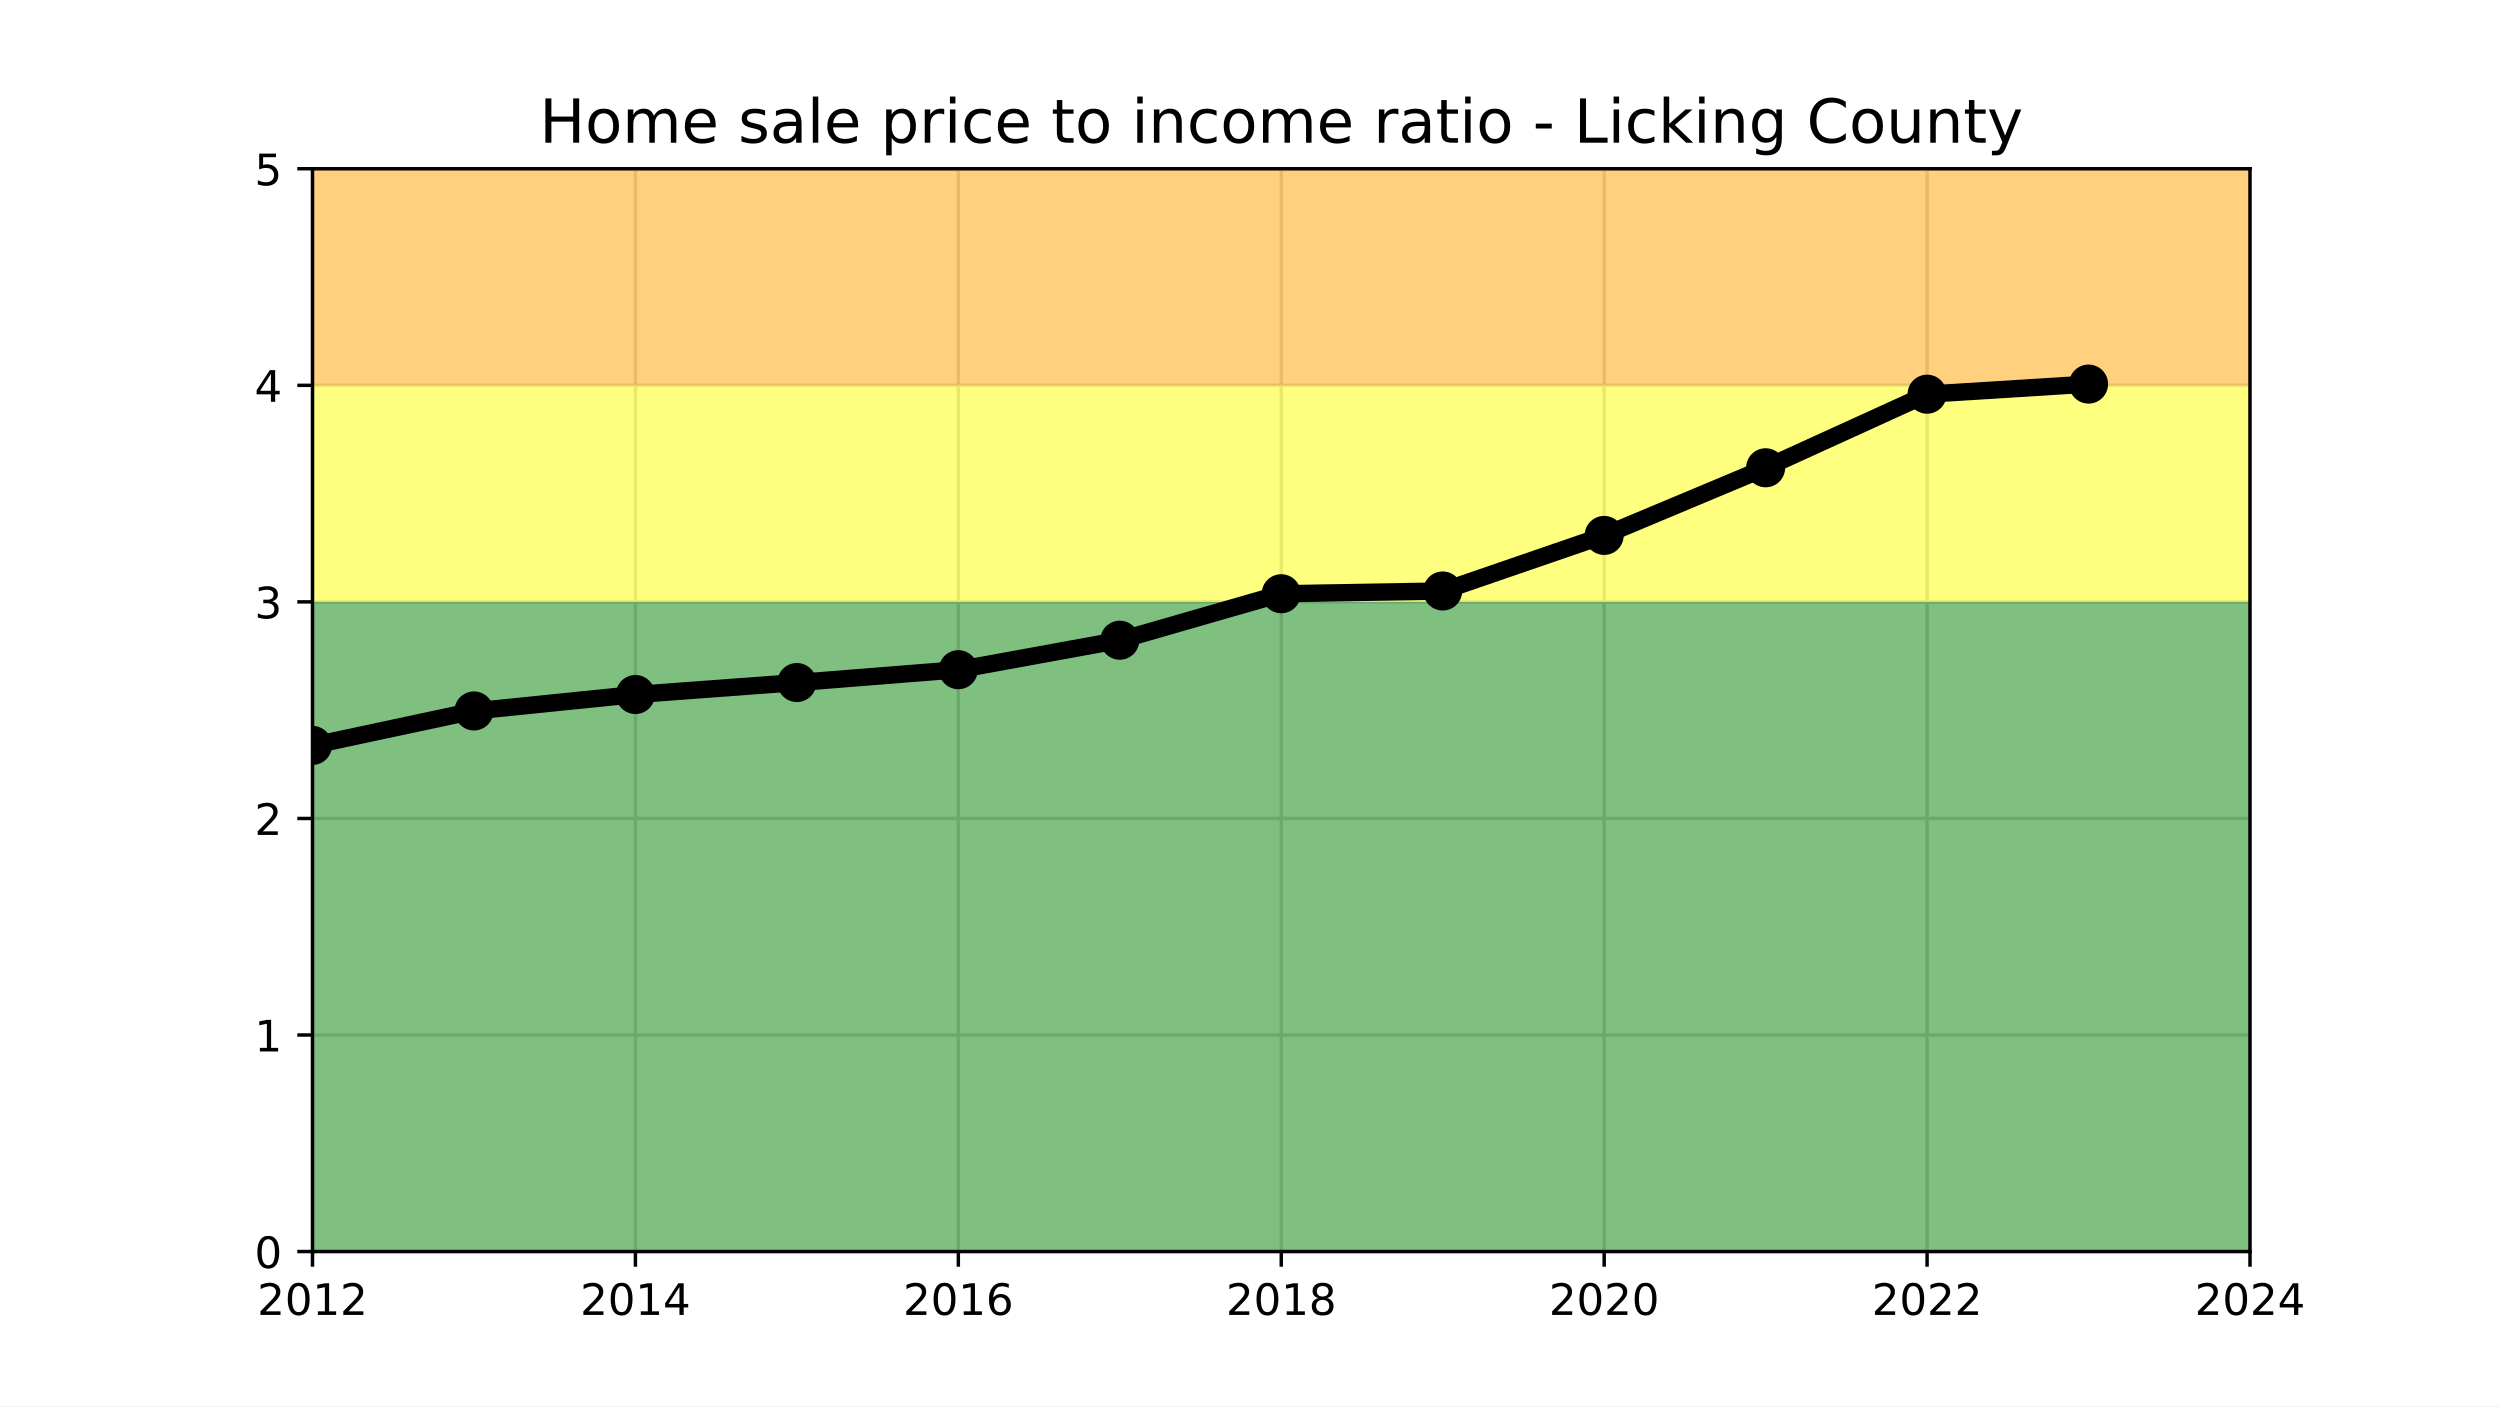
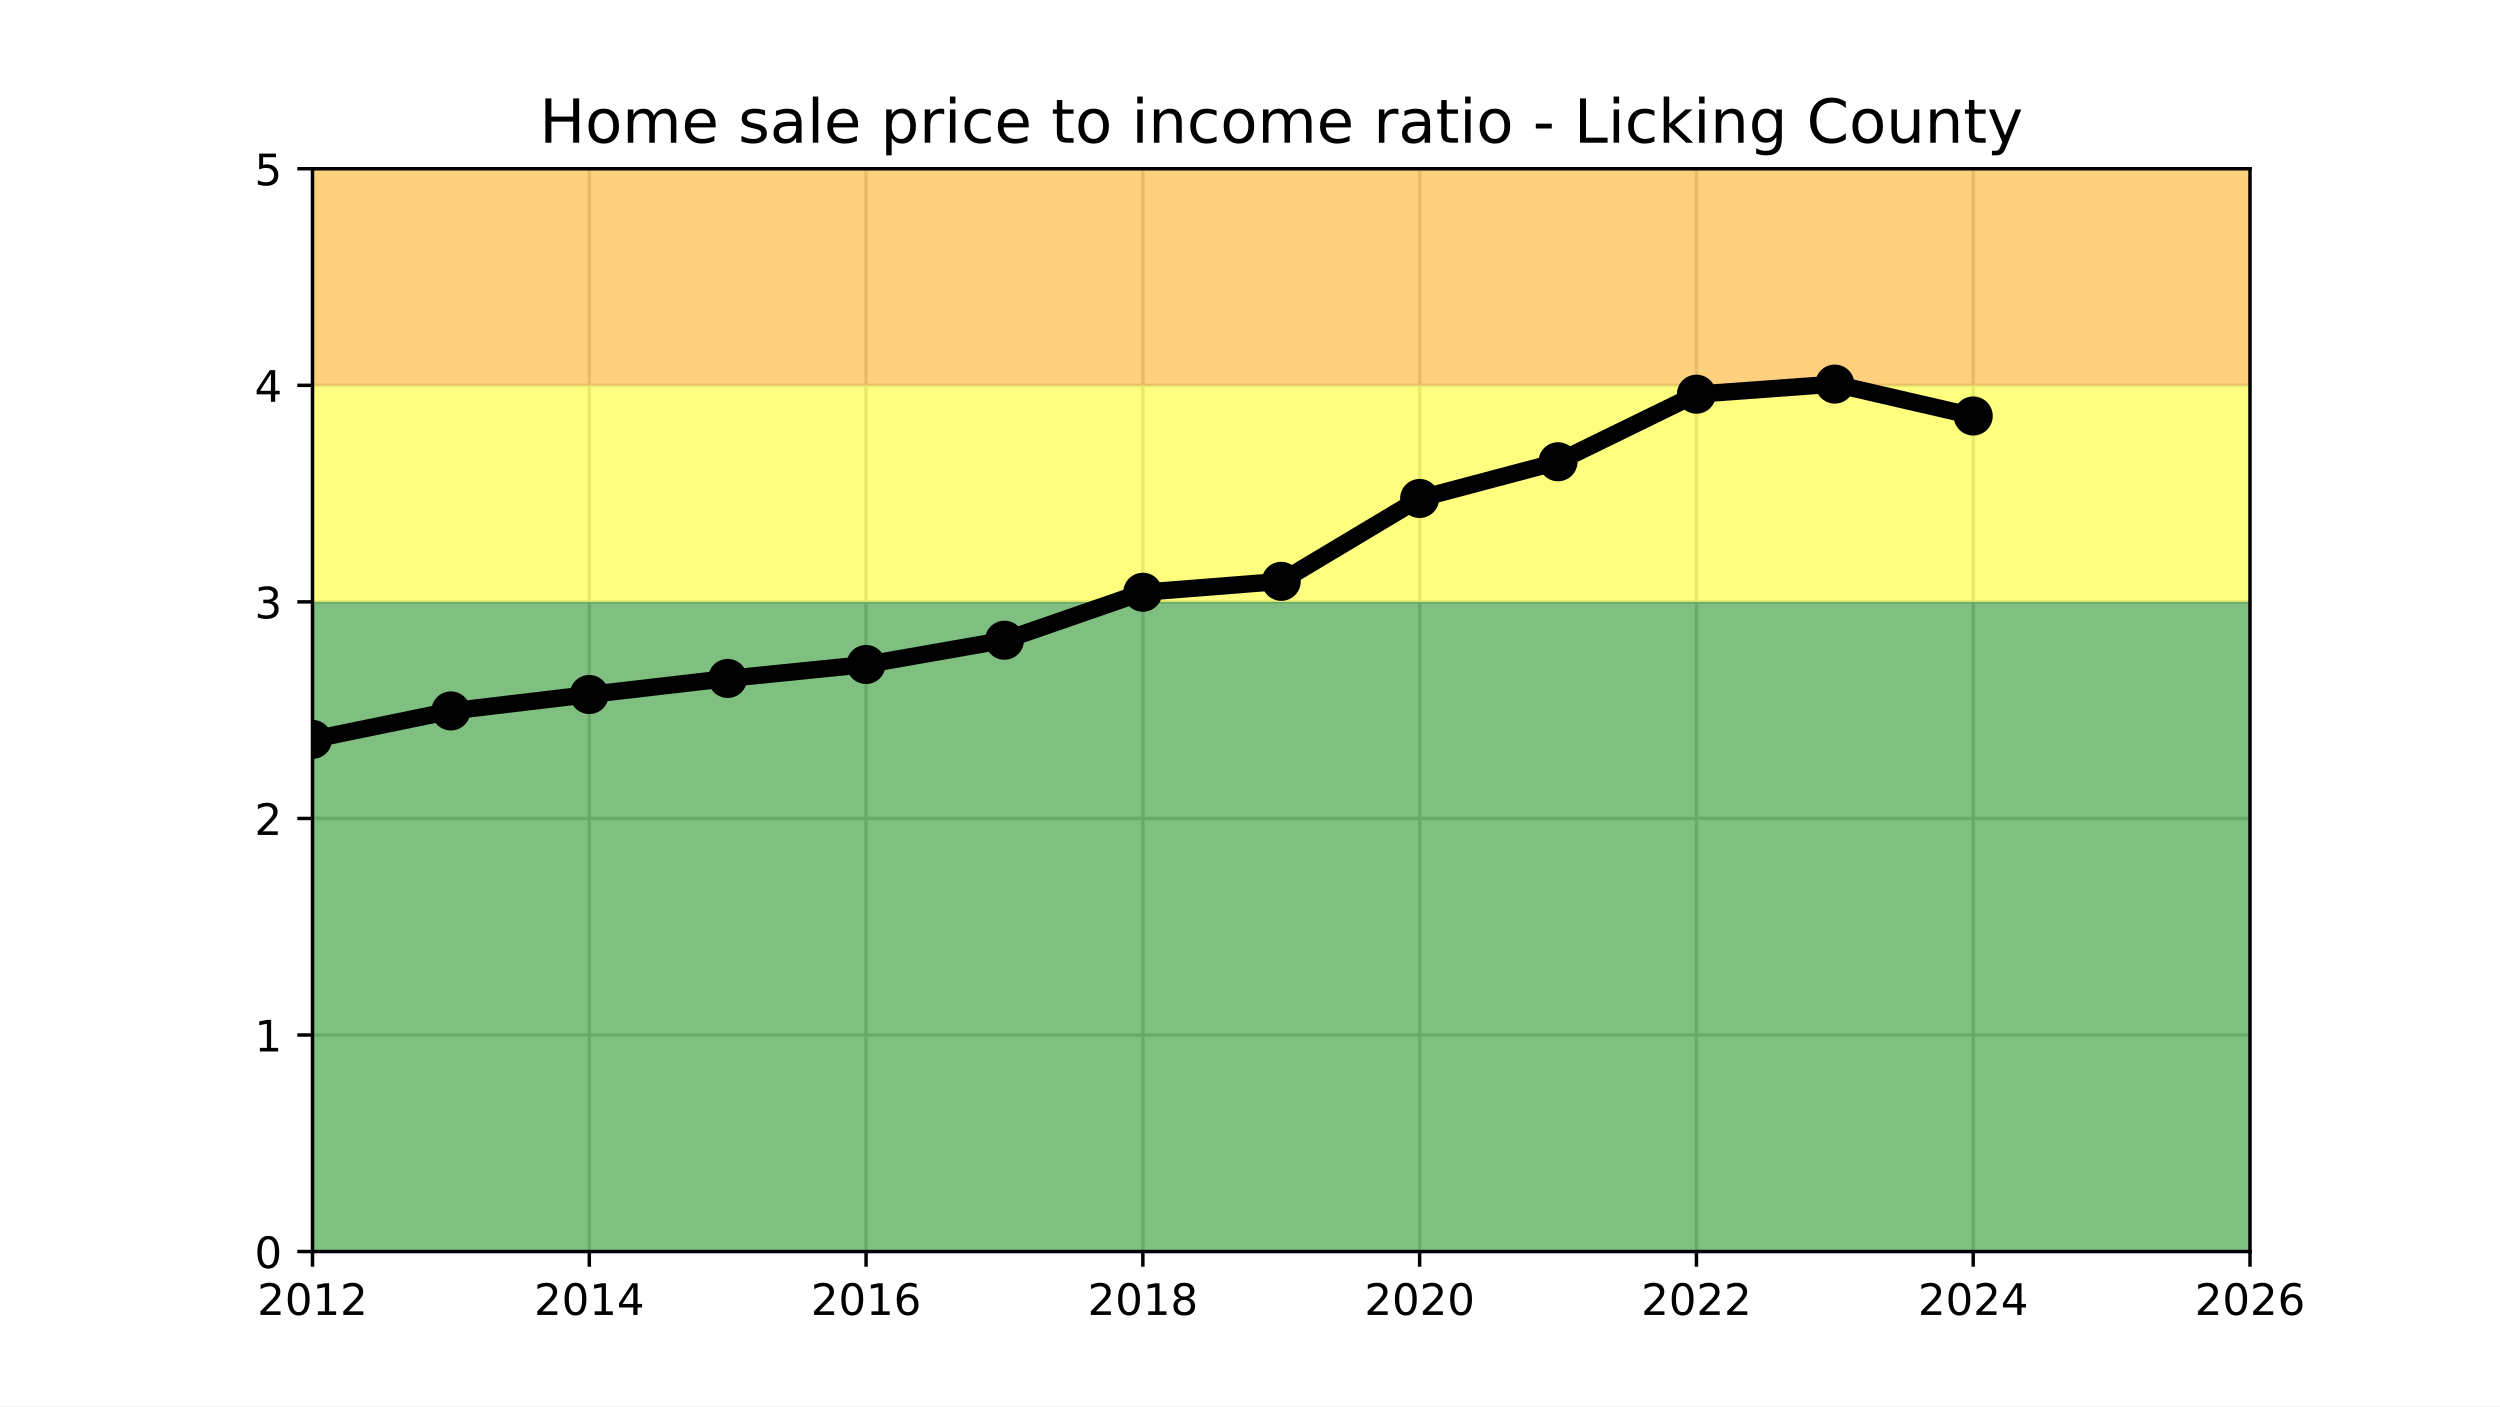
<svg xmlns="http://www.w3.org/2000/svg" xmlns:xlink="http://www.w3.org/1999/xlink" width="576pt" height="324pt" viewBox="0 0 576 324" version="1.1">
  <defs>
    <style type="text/css">*{stroke-linejoin: round; stroke-linecap: butt}</style>
  </defs>
  <g id="figure_1">
    <g id="patch_1">
      <path d="M 0 324  L 576 324  L 576 0  L 0 0  z " style="fill: #ffffff" />
    </g>
    <g id="axes_1">
      <g id="patch_2">
        <path d="M 72 288.36  L 518.4 288.36  L 518.4 38.88  L 72 38.88  z " style="fill: #ffffff" />
      </g>
      <g id="matplotlib.axis_1">
        <g id="xtick_1">
          <g id="line2d_1">
-             <path d="M 72 288.36  L 72 38.88  " clip-path="url(#p1975e994a2)" style="fill: none; stroke: #d3d3d3; stroke-width: 0.8; stroke-linecap: square" />
+             <path d="M 72 288.36  L 72 38.88  " clip-path="url(#pdd3228c8af)" style="fill: none; stroke: #d3d3d3; stroke-width: 0.8; stroke-linecap: square" />
          </g>
          <g id="line2d_2">
            <defs>
-               <path id="m5a067437fc" d="M 0 0  L 0 3.5  " style="stroke: #000000; stroke-width: 0.8" />
+               <path id="m2bc89b7cc3" d="M 0 0  L 0 3.5  " style="stroke: #000000; stroke-width: 0.8" />
            </defs>
            <g>
-               <use xlink:href="#m5a067437fc" x="72" y="288.36" style="stroke: #000000; stroke-width: 0.8" />
+               <use xlink:href="#m2bc89b7cc3" x="72" y="288.36" style="stroke: #000000; stroke-width: 0.8" />
            </g>
          </g>
          <g id="text_1">
            <g transform="translate(59.275 302.9584) scale(0.1 -0.1)">
              <defs>
                <path id="DejaVuSans-32" d="M 1228 531  L 3431 531  L 3431 0  L 469 0  L 469 531  Q 828 903 1448 1529  Q 2069 2156 2228 2338  Q 2531 2678 2651 2914  Q 2772 3150 2772 3378  Q 2772 3750 2511 3984  Q 2250 4219 1831 4219  Q 1534 4219 1204 4116  Q 875 4013 500 3803  L 500 4441  Q 881 4594 1212 4672  Q 1544 4750 1819 4750  Q 2544 4750 2975 4387  Q 3406 4025 3406 3419  Q 3406 3131 3298 2873  Q 3191 2616 2906 2266  Q 2828 2175 2409 1742  Q 1991 1309 1228 531  z " transform="scale(0.015625)" />
                <path id="DejaVuSans-30" d="M 2034 4250  Q 1547 4250 1301 3770  Q 1056 3291 1056 2328  Q 1056 1369 1301 889  Q 1547 409 2034 409  Q 2525 409 2770 889  Q 3016 1369 3016 2328  Q 3016 3291 2770 3770  Q 2525 4250 2034 4250  z M 2034 4750  Q 2819 4750 3233 4129  Q 3647 3509 3647 2328  Q 3647 1150 3233 529  Q 2819 -91 2034 -91  Q 1250 -91 836 529  Q 422 1150 422 2328  Q 422 3509 836 4129  Q 1250 4750 2034 4750  z " transform="scale(0.015625)" />
                <path id="DejaVuSans-31" d="M 794 531  L 1825 531  L 1825 4091  L 703 3866  L 703 4441  L 1819 4666  L 2450 4666  L 2450 531  L 3481 531  L 3481 0  L 794 0  L 794 531  z " transform="scale(0.015625)" />
              </defs>
              <use xlink:href="#DejaVuSans-32" />
-               <use xlink:href="#DejaVuSans-30" x="63.623" />
-               <use xlink:href="#DejaVuSans-31" x="127.246" />
-               <use xlink:href="#DejaVuSans-32" x="190.869" />
+               <use xlink:href="#DejaVuSans-30" transform="translate(63.62305 0)" />
+               <use xlink:href="#DejaVuSans-31" transform="translate(127.2461 0)" />
+               <use xlink:href="#DejaVuSans-32" transform="translate(190.8691 0)" />
            </g>
          </g>
        </g>
        <g id="xtick_2">
          <g id="line2d_3">
-             <path d="M 146.4 288.36  L 146.4 38.88  " clip-path="url(#p1975e994a2)" style="fill: none; stroke: #d3d3d3; stroke-width: 0.8; stroke-linecap: square" />
+             <path d="M 135.771 288.36  L 135.771 38.88  " clip-path="url(#pdd3228c8af)" style="fill: none; stroke: #d3d3d3; stroke-width: 0.8; stroke-linecap: square" />
          </g>
          <g id="line2d_4">
            <g>
-               <use xlink:href="#m5a067437fc" x="146.4" y="288.36" style="stroke: #000000; stroke-width: 0.8" />
+               <use xlink:href="#m2bc89b7cc3" x="135.771" y="288.36" style="stroke: #000000; stroke-width: 0.8" />
            </g>
          </g>
          <g id="text_2">
-             <g transform="translate(133.675 302.9584) scale(0.1 -0.1)">
+             <g transform="translate(123.0464 302.9584) scale(0.1 -0.1)">
              <defs>
                <path id="DejaVuSans-34" d="M 2419 4116  L 825 1625  L 2419 1625  L 2419 4116  z M 2253 4666  L 3047 4666  L 3047 1625  L 3713 1625  L 3713 1100  L 3047 1100  L 3047 0  L 2419 0  L 2419 1100  L 313 1100  L 313 1709  L 2253 4666  z " transform="scale(0.015625)" />
              </defs>
              <use xlink:href="#DejaVuSans-32" />
-               <use xlink:href="#DejaVuSans-30" x="63.623" />
-               <use xlink:href="#DejaVuSans-31" x="127.246" />
-               <use xlink:href="#DejaVuSans-34" x="190.869" />
+               <use xlink:href="#DejaVuSans-30" transform="translate(63.62305 0)" />
+               <use xlink:href="#DejaVuSans-31" transform="translate(127.2461 0)" />
+               <use xlink:href="#DejaVuSans-34" transform="translate(190.8691 0)" />
            </g>
          </g>
        </g>
        <g id="xtick_3">
          <g id="line2d_5">
-             <path d="M 220.8 288.36  L 220.8 38.88  " clip-path="url(#p1975e994a2)" style="fill: none; stroke: #d3d3d3; stroke-width: 0.8; stroke-linecap: square" />
+             <path d="M 199.543 288.36  L 199.543 38.88  " clip-path="url(#pdd3228c8af)" style="fill: none; stroke: #d3d3d3; stroke-width: 0.8; stroke-linecap: square" />
          </g>
          <g id="line2d_6">
            <g>
-               <use xlink:href="#m5a067437fc" x="220.8" y="288.36" style="stroke: #000000; stroke-width: 0.8" />
+               <use xlink:href="#m2bc89b7cc3" x="199.543" y="288.36" style="stroke: #000000; stroke-width: 0.8" />
            </g>
          </g>
          <g id="text_3">
-             <g transform="translate(208.075 302.9584) scale(0.1 -0.1)">
+             <g transform="translate(186.8179 302.9584) scale(0.1 -0.1)">
              <defs>
                <path id="DejaVuSans-36" d="M 2113 2584  Q 1688 2584 1439 2293  Q 1191 2003 1191 1497  Q 1191 994 1439 701  Q 1688 409 2113 409  Q 2538 409 2786 701  Q 3034 994 3034 1497  Q 3034 2003 2786 2293  Q 2538 2584 2113 2584  z M 3366 4563  L 3366 3988  Q 3128 4100 2886 4159  Q 2644 4219 2406 4219  Q 1781 4219 1451 3797  Q 1122 3375 1075 2522  Q 1259 2794 1537 2939  Q 1816 3084 2150 3084  Q 2853 3084 3261 2657  Q 3669 2231 3669 1497  Q 3669 778 3244 343  Q 2819 -91 2113 -91  Q 1303 -91 875 529  Q 447 1150 447 2328  Q 447 3434 972 4092  Q 1497 4750 2381 4750  Q 2619 4750 2861 4703  Q 3103 4656 3366 4563  z " transform="scale(0.015625)" />
              </defs>
              <use xlink:href="#DejaVuSans-32" />
-               <use xlink:href="#DejaVuSans-30" x="63.623" />
-               <use xlink:href="#DejaVuSans-31" x="127.246" />
-               <use xlink:href="#DejaVuSans-36" x="190.869" />
+               <use xlink:href="#DejaVuSans-30" transform="translate(63.62305 0)" />
+               <use xlink:href="#DejaVuSans-31" transform="translate(127.2461 0)" />
+               <use xlink:href="#DejaVuSans-36" transform="translate(190.8691 0)" />
            </g>
          </g>
        </g>
        <g id="xtick_4">
          <g id="line2d_7">
-             <path d="M 295.2 288.36  L 295.2 38.88  " clip-path="url(#p1975e994a2)" style="fill: none; stroke: #d3d3d3; stroke-width: 0.8; stroke-linecap: square" />
+             <path d="M 263.314 288.36  L 263.314 38.88  " clip-path="url(#pdd3228c8af)" style="fill: none; stroke: #d3d3d3; stroke-width: 0.8; stroke-linecap: square" />
          </g>
          <g id="line2d_8">
            <g>
-               <use xlink:href="#m5a067437fc" x="295.2" y="288.36" style="stroke: #000000; stroke-width: 0.8" />
+               <use xlink:href="#m2bc89b7cc3" x="263.314" y="288.36" style="stroke: #000000; stroke-width: 0.8" />
            </g>
          </g>
          <g id="text_4">
-             <g transform="translate(282.475 302.9584) scale(0.1 -0.1)">
+             <g transform="translate(250.5893 302.9584) scale(0.1 -0.1)">
              <defs>
                <path id="DejaVuSans-38" d="M 2034 2216  Q 1584 2216 1326 1975  Q 1069 1734 1069 1313  Q 1069 891 1326 650  Q 1584 409 2034 409  Q 2484 409 2743 651  Q 3003 894 3003 1313  Q 3003 1734 2745 1975  Q 2488 2216 2034 2216  z M 1403 2484  Q 997 2584 770 2862  Q 544 3141 544 3541  Q 544 4100 942 4425  Q 1341 4750 2034 4750  Q 2731 4750 3128 4425  Q 3525 4100 3525 3541  Q 3525 3141 3298 2862  Q 3072 2584 2669 2484  Q 3125 2378 3379 2068  Q 3634 1759 3634 1313  Q 3634 634 3220 271  Q 2806 -91 2034 -91  Q 1263 -91 848 271  Q 434 634 434 1313  Q 434 1759 690 2068  Q 947 2378 1403 2484  z M 1172 3481  Q 1172 3119 1398 2916  Q 1625 2713 2034 2713  Q 2441 2713 2670 2916  Q 2900 3119 2900 3481  Q 2900 3844 2670 4047  Q 2441 4250 2034 4250  Q 1625 4250 1398 4047  Q 1172 3844 1172 3481  z " transform="scale(0.015625)" />
              </defs>
              <use xlink:href="#DejaVuSans-32" />
-               <use xlink:href="#DejaVuSans-30" x="63.623" />
-               <use xlink:href="#DejaVuSans-31" x="127.246" />
-               <use xlink:href="#DejaVuSans-38" x="190.869" />
+               <use xlink:href="#DejaVuSans-30" transform="translate(63.62305 0)" />
+               <use xlink:href="#DejaVuSans-31" transform="translate(127.2461 0)" />
+               <use xlink:href="#DejaVuSans-38" transform="translate(190.8691 0)" />
            </g>
          </g>
        </g>
        <g id="xtick_5">
          <g id="line2d_9">
-             <path d="M 369.6 288.36  L 369.6 38.88  " clip-path="url(#p1975e994a2)" style="fill: none; stroke: #d3d3d3; stroke-width: 0.8; stroke-linecap: square" />
+             <path d="M 327.086 288.36  L 327.086 38.88  " clip-path="url(#pdd3228c8af)" style="fill: none; stroke: #d3d3d3; stroke-width: 0.8; stroke-linecap: square" />
          </g>
          <g id="line2d_10">
            <g>
-               <use xlink:href="#m5a067437fc" x="369.6" y="288.36" style="stroke: #000000; stroke-width: 0.8" />
+               <use xlink:href="#m2bc89b7cc3" x="327.086" y="288.36" style="stroke: #000000; stroke-width: 0.8" />
            </g>
          </g>
          <g id="text_5">
-             <g transform="translate(356.875 302.9584) scale(0.1 -0.1)">
-               <use xlink:href="#DejaVuSans-32" />
-               <use xlink:href="#DejaVuSans-30" x="63.623" />
-               <use xlink:href="#DejaVuSans-32" x="127.246" />
-               <use xlink:href="#DejaVuSans-30" x="190.869" />
+             <g transform="translate(314.3607 302.9584) scale(0.1 -0.1)">
+               <use xlink:href="#DejaVuSans-32" />
+               <use xlink:href="#DejaVuSans-30" transform="translate(63.62305 0)" />
+               <use xlink:href="#DejaVuSans-32" transform="translate(127.2461 0)" />
+               <use xlink:href="#DejaVuSans-30" transform="translate(190.8691 0)" />
            </g>
          </g>
        </g>
        <g id="xtick_6">
          <g id="line2d_11">
-             <path d="M 444 288.36  L 444 38.88  " clip-path="url(#p1975e994a2)" style="fill: none; stroke: #d3d3d3; stroke-width: 0.8; stroke-linecap: square" />
+             <path d="M 390.857 288.36  L 390.857 38.88  " clip-path="url(#pdd3228c8af)" style="fill: none; stroke: #d3d3d3; stroke-width: 0.8; stroke-linecap: square" />
          </g>
          <g id="line2d_12">
            <g>
-               <use xlink:href="#m5a067437fc" x="444" y="288.36" style="stroke: #000000; stroke-width: 0.8" />
+               <use xlink:href="#m2bc89b7cc3" x="390.857" y="288.36" style="stroke: #000000; stroke-width: 0.8" />
            </g>
          </g>
          <g id="text_6">
-             <g transform="translate(431.275 302.9584) scale(0.1 -0.1)">
-               <use xlink:href="#DejaVuSans-32" />
-               <use xlink:href="#DejaVuSans-30" x="63.623" />
-               <use xlink:href="#DejaVuSans-32" x="127.246" />
-               <use xlink:href="#DejaVuSans-32" x="190.869" />
+             <g transform="translate(378.1321 302.9584) scale(0.1 -0.1)">
+               <use xlink:href="#DejaVuSans-32" />
+               <use xlink:href="#DejaVuSans-30" transform="translate(63.62305 0)" />
+               <use xlink:href="#DejaVuSans-32" transform="translate(127.2461 0)" />
+               <use xlink:href="#DejaVuSans-32" transform="translate(190.8691 0)" />
            </g>
          </g>
        </g>
        <g id="xtick_7">
          <g id="line2d_13">
-             <path d="M 518.4 288.36  L 518.4 38.88  " clip-path="url(#p1975e994a2)" style="fill: none; stroke: #d3d3d3; stroke-width: 0.8; stroke-linecap: square" />
+             <path d="M 454.629 288.36  L 454.629 38.88  " clip-path="url(#pdd3228c8af)" style="fill: none; stroke: #d3d3d3; stroke-width: 0.8; stroke-linecap: square" />
          </g>
          <g id="line2d_14">
            <g>
-               <use xlink:href="#m5a067437fc" x="518.4" y="288.36" style="stroke: #000000; stroke-width: 0.8" />
+               <use xlink:href="#m2bc89b7cc3" x="454.629" y="288.36" style="stroke: #000000; stroke-width: 0.8" />
            </g>
          </g>
          <g id="text_7">
+             <g transform="translate(441.9036 302.9584) scale(0.1 -0.1)">
+               <use xlink:href="#DejaVuSans-32" />
+               <use xlink:href="#DejaVuSans-30" transform="translate(63.62305 0)" />
+               <use xlink:href="#DejaVuSans-32" transform="translate(127.2461 0)" />
+               <use xlink:href="#DejaVuSans-34" transform="translate(190.8691 0)" />
+             </g>
+           </g>
+         </g>
+         <g id="xtick_8">
+           <g id="line2d_15">
+             <path d="M 518.4 288.36  L 518.4 38.88  " clip-path="url(#pdd3228c8af)" style="fill: none; stroke: #d3d3d3; stroke-width: 0.8; stroke-linecap: square" />
+           </g>
+           <g id="line2d_16">
+             <g>
+               <use xlink:href="#m2bc89b7cc3" x="518.4" y="288.36" style="stroke: #000000; stroke-width: 0.8" />
+             </g>
+           </g>
+           <g id="text_8">
            <g transform="translate(505.675 302.9584) scale(0.1 -0.1)">
              <use xlink:href="#DejaVuSans-32" />
-               <use xlink:href="#DejaVuSans-30" x="63.623" />
-               <use xlink:href="#DejaVuSans-32" x="127.246" />
-               <use xlink:href="#DejaVuSans-34" x="190.869" />
+               <use xlink:href="#DejaVuSans-30" transform="translate(63.62305 0)" />
+               <use xlink:href="#DejaVuSans-32" transform="translate(127.2461 0)" />
+               <use xlink:href="#DejaVuSans-36" transform="translate(190.8691 0)" />
            </g>
          </g>
        </g>
      </g>
      <g id="matplotlib.axis_2">
        <g id="ytick_1">
-           <g id="line2d_15">
-             <path d="M 72 288.36  L 518.4 288.36  " clip-path="url(#p1975e994a2)" style="fill: none; stroke: #d3d3d3; stroke-width: 0.8; stroke-linecap: square" />
-           </g>
-           <g id="line2d_16">
+           <g id="line2d_17">
+             <path d="M 72 288.36  L 518.4 288.36  " clip-path="url(#pdd3228c8af)" style="fill: none; stroke: #d3d3d3; stroke-width: 0.8; stroke-linecap: square" />
+           </g>
+           <g id="line2d_18">
            <defs>
-               <path id="m9f5b17670c" d="M 0 0  L -3.5 0  " style="stroke: #000000; stroke-width: 0.8" />
+               <path id="m29bd8ab2b7" d="M 0 0  L -3.5 0  " style="stroke: #000000; stroke-width: 0.8" />
            </defs>
            <g>
-               <use xlink:href="#m9f5b17670c" x="72" y="288.36" style="stroke: #000000; stroke-width: 0.8" />
-             </g>
-           </g>
-           <g id="text_8">
+               <use xlink:href="#m29bd8ab2b7" x="72" y="288.36" style="stroke: #000000; stroke-width: 0.8" />
+             </g>
+           </g>
+           <g id="text_9">
            <g transform="translate(58.6375 292.1592) scale(0.1 -0.1)">
              <use xlink:href="#DejaVuSans-30" />
            </g>
          </g>
        </g>
        <g id="ytick_2">
-           <g id="line2d_17">
-             <path d="M 72 238.464  L 518.4 238.464  " clip-path="url(#p1975e994a2)" style="fill: none; stroke: #d3d3d3; stroke-width: 0.8; stroke-linecap: square" />
-           </g>
-           <g id="line2d_18">
-             <g>
-               <use xlink:href="#m9f5b17670c" x="72" y="238.464" style="stroke: #000000; stroke-width: 0.8" />
-             </g>
-           </g>
-           <g id="text_9">
+           <g id="line2d_19">
+             <path d="M 72 238.464  L 518.4 238.464  " clip-path="url(#pdd3228c8af)" style="fill: none; stroke: #d3d3d3; stroke-width: 0.8; stroke-linecap: square" />
+           </g>
+           <g id="line2d_20">
+             <g>
+               <use xlink:href="#m29bd8ab2b7" x="72" y="238.464" style="stroke: #000000; stroke-width: 0.8" />
+             </g>
+           </g>
+           <g id="text_10">
            <g transform="translate(58.6375 242.2632) scale(0.1 -0.1)">
              <use xlink:href="#DejaVuSans-31" />
            </g>
          </g>
        </g>
        <g id="ytick_3">
-           <g id="line2d_19">
-             <path d="M 72 188.568  L 518.4 188.568  " clip-path="url(#p1975e994a2)" style="fill: none; stroke: #d3d3d3; stroke-width: 0.8; stroke-linecap: square" />
-           </g>
-           <g id="line2d_20">
-             <g>
-               <use xlink:href="#m9f5b17670c" x="72" y="188.568" style="stroke: #000000; stroke-width: 0.8" />
-             </g>
-           </g>
-           <g id="text_10">
+           <g id="line2d_21">
+             <path d="M 72 188.568  L 518.4 188.568  " clip-path="url(#pdd3228c8af)" style="fill: none; stroke: #d3d3d3; stroke-width: 0.8; stroke-linecap: square" />
+           </g>
+           <g id="line2d_22">
+             <g>
+               <use xlink:href="#m29bd8ab2b7" x="72" y="188.568" style="stroke: #000000; stroke-width: 0.8" />
+             </g>
+           </g>
+           <g id="text_11">
            <g transform="translate(58.6375 192.3672) scale(0.1 -0.1)">
              <use xlink:href="#DejaVuSans-32" />
            </g>
          </g>
        </g>
        <g id="ytick_4">
-           <g id="line2d_21">
-             <path d="M 72 138.672  L 518.4 138.672  " clip-path="url(#p1975e994a2)" style="fill: none; stroke: #d3d3d3; stroke-width: 0.8; stroke-linecap: square" />
-           </g>
-           <g id="line2d_22">
-             <g>
-               <use xlink:href="#m9f5b17670c" x="72" y="138.672" style="stroke: #000000; stroke-width: 0.8" />
-             </g>
-           </g>
-           <g id="text_11">
+           <g id="line2d_23">
+             <path d="M 72 138.672  L 518.4 138.672  " clip-path="url(#pdd3228c8af)" style="fill: none; stroke: #d3d3d3; stroke-width: 0.8; stroke-linecap: square" />
+           </g>
+           <g id="line2d_24">
+             <g>
+               <use xlink:href="#m29bd8ab2b7" x="72" y="138.672" style="stroke: #000000; stroke-width: 0.8" />
+             </g>
+           </g>
+           <g id="text_12">
            <g transform="translate(58.6375 142.4712) scale(0.1 -0.1)">
              <defs>
                <path id="DejaVuSans-33" d="M 2597 2516  Q 3050 2419 3304 2112  Q 3559 1806 3559 1356  Q 3559 666 3084 287  Q 2609 -91 1734 -91  Q 1441 -91 1130 -33  Q 819 25 488 141  L 488 750  Q 750 597 1062 519  Q 1375 441 1716 441  Q 2309 441 2620 675  Q 2931 909 2931 1356  Q 2931 1769 2642 2001  Q 2353 2234 1838 2234  L 1294 2234  L 1294 2753  L 1863 2753  Q 2328 2753 2575 2939  Q 2822 3125 2822 3475  Q 2822 3834 2567 4026  Q 2313 4219 1838 4219  Q 1578 4219 1281 4162  Q 984 4106 628 3988  L 628 4550  Q 988 4650 1302 4700  Q 1616 4750 1894 4750  Q 2613 4750 3031 4423  Q 3450 4097 3450 3541  Q 3450 3153 3228 2886  Q 3006 2619 2597 2516  z " transform="scale(0.015625)" />
              </defs>
              <use xlink:href="#DejaVuSans-33" />
            </g>
          </g>
        </g>
        <g id="ytick_5">
-           <g id="line2d_23">
-             <path d="M 72 88.776  L 518.4 88.776  " clip-path="url(#p1975e994a2)" style="fill: none; stroke: #d3d3d3; stroke-width: 0.8; stroke-linecap: square" />
-           </g>
-           <g id="line2d_24">
-             <g>
-               <use xlink:href="#m9f5b17670c" x="72" y="88.776" style="stroke: #000000; stroke-width: 0.8" />
-             </g>
-           </g>
-           <g id="text_12">
+           <g id="line2d_25">
+             <path d="M 72 88.776  L 518.4 88.776  " clip-path="url(#pdd3228c8af)" style="fill: none; stroke: #d3d3d3; stroke-width: 0.8; stroke-linecap: square" />
+           </g>
+           <g id="line2d_26">
+             <g>
+               <use xlink:href="#m29bd8ab2b7" x="72" y="88.776" style="stroke: #000000; stroke-width: 0.8" />
+             </g>
+           </g>
+           <g id="text_13">
            <g transform="translate(58.6375 92.57522) scale(0.1 -0.1)">
              <use xlink:href="#DejaVuSans-34" />
            </g>
          </g>
        </g>
        <g id="ytick_6">
-           <g id="line2d_25">
-             <path d="M 72 38.88  L 518.4 38.88  " clip-path="url(#p1975e994a2)" style="fill: none; stroke: #d3d3d3; stroke-width: 0.8; stroke-linecap: square" />
-           </g>
-           <g id="line2d_26">
-             <g>
-               <use xlink:href="#m9f5b17670c" x="72" y="38.88" style="stroke: #000000; stroke-width: 0.8" />
-             </g>
-           </g>
-           <g id="text_13">
+           <g id="line2d_27">
+             <path d="M 72 38.88  L 518.4 38.88  " clip-path="url(#pdd3228c8af)" style="fill: none; stroke: #d3d3d3; stroke-width: 0.8; stroke-linecap: square" />
+           </g>
+           <g id="line2d_28">
+             <g>
+               <use xlink:href="#m29bd8ab2b7" x="72" y="38.88" style="stroke: #000000; stroke-width: 0.8" />
+             </g>
+           </g>
+           <g id="text_14">
            <g transform="translate(58.6375 42.67922) scale(0.1 -0.1)">
              <defs>
                <path id="DejaVuSans-35" d="M 691 4666  L 3169 4666  L 3169 4134  L 1269 4134  L 1269 2991  Q 1406 3038 1543 3061  Q 1681 3084 1819 3084  Q 2600 3084 3056 2656  Q 3513 2228 3513 1497  Q 3513 744 3044 326  Q 2575 -91 1722 -91  Q 1428 -91 1123 -41  Q 819 9 494 109  L 494 744  Q 775 591 1075 516  Q 1375 441 1709 441  Q 2250 441 2565 725  Q 2881 1009 2881 1497  Q 2881 1984 2565 2268  Q 2250 2553 1709 2553  Q 1456 2553 1204 2497  Q 953 2441 691 2322  L 691 4666  z " transform="scale(0.015625)" />
              </defs>
              <use xlink:href="#DejaVuSans-35" />
            </g>
          </g>
        </g>
      </g>
-       <g id="PolyCollection_1">
-         <path d="M 72 138.672  L 72 288.36  L 109.2 288.36  L 146.4 288.36  L 183.6 288.36  L 220.8 288.36  L 258 288.36  L 295.2 288.36  L 332.4 288.36  L 369.6 288.36  L 406.8 288.36  L 444 288.36  L 481.2 288.36  L 518.4 288.36  L 518.4 138.672  L 518.4 138.672  L 481.2 138.672  L 444 138.672  L 406.8 138.672  L 369.6 138.672  L 332.4 138.672  L 295.2 138.672  L 258 138.672  L 220.8 138.672  L 183.6 138.672  L 146.4 138.672  L 109.2 138.672  L 72 138.672  z " clip-path="url(#p1975e994a2)" style="fill: #008000; fill-opacity: 0.5" />
-       </g>
-       <g id="PolyCollection_2">
-         <path d="M 72 88.776  L 72 138.672  L 109.2 138.672  L 146.4 138.672  L 183.6 138.672  L 220.8 138.672  L 258 138.672  L 295.2 138.672  L 332.4 138.672  L 369.6 138.672  L 406.8 138.672  L 444 138.672  L 481.2 138.672  L 518.4 138.672  L 518.4 88.776  L 518.4 88.776  L 481.2 88.776  L 444 88.776  L 406.8 88.776  L 369.6 88.776  L 332.4 88.776  L 295.2 88.776  L 258 88.776  L 220.8 88.776  L 183.6 88.776  L 146.4 88.776  L 109.2 88.776  L 72 88.776  z " clip-path="url(#p1975e994a2)" style="fill: #ffff00; fill-opacity: 0.5" />
-       </g>
-       <g id="PolyCollection_3">
-         <path d="M 72 38.88  L 72 88.776  L 109.2 88.776  L 146.4 88.776  L 183.6 88.776  L 220.8 88.776  L 258 88.776  L 295.2 88.776  L 332.4 88.776  L 369.6 88.776  L 406.8 88.776  L 444 88.776  L 481.2 88.776  L 518.4 88.776  L 518.4 38.88  L 518.4 38.88  L 481.2 38.88  L 444 38.88  L 406.8 38.88  L 369.6 38.88  L 332.4 38.88  L 295.2 38.88  L 258 38.88  L 220.8 38.88  L 183.6 38.88  L 146.4 38.88  L 109.2 38.88  L 72 38.88  z " clip-path="url(#p1975e994a2)" style="fill: #ffa500; fill-opacity: 0.5" />
-       </g>
-       <g id="line2d_27">
-         <path d="M 72 171.747  L 109.2 163.802  L 146.4 160.015  L 183.6 157.258  L 220.8 154.298  L 258 147.508  L 295.2 136.798  L 332.4 136.163  L 369.6 123.363  L 406.8 107.776  L 444 90.822  L 481.2 88.492  " clip-path="url(#p1975e994a2)" style="fill: none; stroke: #000000; stroke-width: 4; stroke-linecap: square" />
+       <g id="FillBetweenPolyCollection_1">
+         <path d="M 72 138.672  L 72 288.36  L 103.886 288.36  L 135.771 288.36  L 167.657 288.36  L 199.543 288.36  L 231.429 288.36  L 263.314 288.36  L 295.2 288.36  L 327.086 288.36  L 358.971 288.36  L 390.857 288.36  L 422.743 288.36  L 454.629 288.36  L 486.514 288.36  L 518.4 288.36  L 518.4 138.672  L 518.4 138.672  L 486.514 138.672  L 454.629 138.672  L 422.743 138.672  L 390.857 138.672  L 358.971 138.672  L 327.086 138.672  L 295.2 138.672  L 263.314 138.672  L 231.429 138.672  L 199.543 138.672  L 167.657 138.672  L 135.771 138.672  L 103.886 138.672  L 72 138.672  z " clip-path="url(#pdd3228c8af)" style="fill: #008000; fill-opacity: 0.5" />
+       </g>
+       <g id="FillBetweenPolyCollection_2">
+         <path d="M 72 88.776  L 72 138.672  L 103.886 138.672  L 135.771 138.672  L 167.657 138.672  L 199.543 138.672  L 231.429 138.672  L 263.314 138.672  L 295.2 138.672  L 327.086 138.672  L 358.971 138.672  L 390.857 138.672  L 422.743 138.672  L 454.629 138.672  L 486.514 138.672  L 518.4 138.672  L 518.4 88.776  L 518.4 88.776  L 486.514 88.776  L 454.629 88.776  L 422.743 88.776  L 390.857 88.776  L 358.971 88.776  L 327.086 88.776  L 295.2 88.776  L 263.314 88.776  L 231.429 88.776  L 199.543 88.776  L 167.657 88.776  L 135.771 88.776  L 103.886 88.776  L 72 88.776  z " clip-path="url(#pdd3228c8af)" style="fill: #ffff00; fill-opacity: 0.5" />
+       </g>
+       <g id="FillBetweenPolyCollection_3">
+         <path d="M 72 38.88  L 72 88.776  L 103.886 88.776  L 135.771 88.776  L 167.657 88.776  L 199.543 88.776  L 231.429 88.776  L 263.314 88.776  L 295.2 88.776  L 327.086 88.776  L 358.971 88.776  L 390.857 88.776  L 422.743 88.776  L 454.629 88.776  L 486.514 88.776  L 518.4 88.776  L 518.4 38.88  L 518.4 38.88  L 486.514 38.88  L 454.629 38.88  L 422.743 38.88  L 390.857 38.88  L 358.971 38.88  L 327.086 38.88  L 295.2 38.88  L 263.314 38.88  L 231.429 38.88  L 199.543 38.88  L 167.657 38.88  L 135.771 38.88  L 103.886 38.88  L 72 38.88  z " clip-path="url(#pdd3228c8af)" style="fill: #ffa500; fill-opacity: 0.5" />
+       </g>
+       <g id="line2d_29">
+         <path d="M 72 170.354  L 103.886 163.802  L 135.771 160.015  L 167.657 156.315  L 199.543 153.098  L 231.429 147.508  L 263.314 136.457  L 295.2 133.936  L 327.086 114.848  L 358.971 106.387  L 390.857 90.822  L 422.743 88.492  L 454.629 95.846  " clip-path="url(#pdd3228c8af)" style="fill: none; stroke: #000000; stroke-width: 4; stroke-linecap: square" />
        <defs>
-           <path id="maf8f2264c2" d="M 0 4  C 1.061 4 2.078 3.579 2.828 2.828  C 3.579 2.078 4 1.061 4 0  C 4 -1.061 3.579 -2.078 2.828 -2.828  C 2.078 -3.579 1.061 -4 0 -4  C -1.061 -4 -2.078 -3.579 -2.828 -2.828  C -3.579 -2.078 -4 -1.061 -4 0  C -4 1.061 -3.579 2.078 -2.828 2.828  C -2.078 3.579 -1.061 4 0 4  z " style="stroke: #000000" />
+           <path id="mb87d9d1fbb" d="M 0 4  C 1.061 4 2.078 3.579 2.828 2.828  C 3.579 2.078 4 1.061 4 0  C 4 -1.061 3.579 -2.078 2.828 -2.828  C 2.078 -3.579 1.061 -4 0 -4  C -1.061 -4 -2.078 -3.579 -2.828 -2.828  C -3.579 -2.078 -4 -1.061 -4 0  C -4 1.061 -3.579 2.078 -2.828 2.828  C -2.078 3.579 -1.061 4 0 4  z " style="stroke: #000000" />
        </defs>
-         <g clip-path="url(#p1975e994a2)">
-           <use xlink:href="#maf8f2264c2" x="72" y="171.747" style="stroke: #000000" />
-           <use xlink:href="#maf8f2264c2" x="109.2" y="163.802" style="stroke: #000000" />
-           <use xlink:href="#maf8f2264c2" x="146.4" y="160.015" style="stroke: #000000" />
-           <use xlink:href="#maf8f2264c2" x="183.6" y="157.258" style="stroke: #000000" />
-           <use xlink:href="#maf8f2264c2" x="220.8" y="154.298" style="stroke: #000000" />
-           <use xlink:href="#maf8f2264c2" x="258" y="147.508" style="stroke: #000000" />
-           <use xlink:href="#maf8f2264c2" x="295.2" y="136.798" style="stroke: #000000" />
-           <use xlink:href="#maf8f2264c2" x="332.4" y="136.163" style="stroke: #000000" />
-           <use xlink:href="#maf8f2264c2" x="369.6" y="123.363" style="stroke: #000000" />
-           <use xlink:href="#maf8f2264c2" x="406.8" y="107.776" style="stroke: #000000" />
-           <use xlink:href="#maf8f2264c2" x="444" y="90.822" style="stroke: #000000" />
-           <use xlink:href="#maf8f2264c2" x="481.2" y="88.492" style="stroke: #000000" />
+         <g clip-path="url(#pdd3228c8af)">
+           <use xlink:href="#mb87d9d1fbb" x="72" y="170.354" style="stroke: #000000" />
+           <use xlink:href="#mb87d9d1fbb" x="103.886" y="163.802" style="stroke: #000000" />
+           <use xlink:href="#mb87d9d1fbb" x="135.771" y="160.015" style="stroke: #000000" />
+           <use xlink:href="#mb87d9d1fbb" x="167.657" y="156.315" style="stroke: #000000" />
+           <use xlink:href="#mb87d9d1fbb" x="199.543" y="153.098" style="stroke: #000000" />
+           <use xlink:href="#mb87d9d1fbb" x="231.429" y="147.508" style="stroke: #000000" />
+           <use xlink:href="#mb87d9d1fbb" x="263.314" y="136.457" style="stroke: #000000" />
+           <use xlink:href="#mb87d9d1fbb" x="295.2" y="133.936" style="stroke: #000000" />
+           <use xlink:href="#mb87d9d1fbb" x="327.086" y="114.848" style="stroke: #000000" />
+           <use xlink:href="#mb87d9d1fbb" x="358.971" y="106.387" style="stroke: #000000" />
+           <use xlink:href="#mb87d9d1fbb" x="390.857" y="90.822" style="stroke: #000000" />
+           <use xlink:href="#mb87d9d1fbb" x="422.743" y="88.492" style="stroke: #000000" />
+           <use xlink:href="#mb87d9d1fbb" x="454.629" y="95.846" style="stroke: #000000" />
        </g>
      </g>
      <g id="patch_3">
        <path d="M 72 288.36  L 72 38.88  " style="fill: none; stroke: #000000; stroke-width: 0.8; stroke-linejoin: miter; stroke-linecap: square" />
      </g>
      <g id="patch_4">
        <path d="M 518.4 288.36  L 518.4 38.88  " style="fill: none; stroke: #000000; stroke-width: 0.8; stroke-linejoin: miter; stroke-linecap: square" />
      </g>
      <g id="patch_5">
        <path d="M 72 288.36  L 518.4 288.36  " style="fill: none; stroke: #000000; stroke-width: 0.8; stroke-linejoin: miter; stroke-linecap: square" />
      </g>
      <g id="patch_6">
        <path d="M 72 38.88  L 518.4 38.88  " style="fill: none; stroke: #000000; stroke-width: 0.8; stroke-linejoin: miter; stroke-linecap: square" />
      </g>
-       <g id="text_14">
+       <g id="text_15">
        <g transform="translate(124.2852 32.88) scale(0.14 -0.14)">
          <defs>
            <path id="DejaVuSans-48" d="M 628 4666  L 1259 4666  L 1259 2753  L 3553 2753  L 3553 4666  L 4184 4666  L 4184 0  L 3553 0  L 3553 2222  L 1259 2222  L 1259 0  L 628 0  L 628 4666  z " transform="scale(0.015625)" />
            <path id="DejaVuSans-6f" d="M 1959 3097  Q 1497 3097 1228 2736  Q 959 2375 959 1747  Q 959 1119 1226 758  Q 1494 397 1959 397  Q 2419 397 2687 759  Q 2956 1122 2956 1747  Q 2956 2369 2687 2733  Q 2419 3097 1959 3097  z M 1959 3584  Q 2709 3584 3137 3096  Q 3566 2609 3566 1747  Q 3566 888 3137 398  Q 2709 -91 1959 -91  Q 1206 -91 779 398  Q 353 888 353 1747  Q 353 2609 779 3096  Q 1206 3584 1959 3584  z " transform="scale(0.015625)" />
            <path id="DejaVuSans-6d" d="M 3328 2828  Q 3544 3216 3844 3400  Q 4144 3584 4550 3584  Q 5097 3584 5394 3201  Q 5691 2819 5691 2113  L 5691 0  L 5113 0  L 5113 2094  Q 5113 2597 4934 2840  Q 4756 3084 4391 3084  Q 3944 3084 3684 2787  Q 3425 2491 3425 1978  L 3425 0  L 2847 0  L 2847 2094  Q 2847 2600 2669 2842  Q 2491 3084 2119 3084  Q 1678 3084 1418 2786  Q 1159 2488 1159 1978  L 1159 0  L 581 0  L 581 3500  L 1159 3500  L 1159 2956  Q 1356 3278 1631 3431  Q 1906 3584 2284 3584  Q 2666 3584 2933 3390  Q 3200 3197 3328 2828  z " transform="scale(0.015625)" />
            <path id="DejaVuSans-65" d="M 3597 1894  L 3597 1613  L 953 1613  Q 991 1019 1311 708  Q 1631 397 2203 397  Q 2534 397 2845 478  Q 3156 559 3463 722  L 3463 178  Q 3153 47 2828 -22  Q 2503 -91 2169 -91  Q 1331 -91 842 396  Q 353 884 353 1716  Q 353 2575 817 3079  Q 1281 3584 2069 3584  Q 2775 3584 3186 3129  Q 3597 2675 3597 1894  z M 3022 2063  Q 3016 2534 2758 2815  Q 2500 3097 2075 3097  Q 1594 3097 1305 2825  Q 1016 2553 972 2059  L 3022 2063  z " transform="scale(0.015625)" />
            <path id="DejaVuSans-20" transform="scale(0.015625)" />
            <path id="DejaVuSans-73" d="M 2834 3397  L 2834 2853  Q 2591 2978 2328 3040  Q 2066 3103 1784 3103  Q 1356 3103 1142 2972  Q 928 2841 928 2578  Q 928 2378 1081 2264  Q 1234 2150 1697 2047  L 1894 2003  Q 2506 1872 2764 1633  Q 3022 1394 3022 966  Q 3022 478 2636 193  Q 2250 -91 1575 -91  Q 1294 -91 989 -36  Q 684 19 347 128  L 347 722  Q 666 556 975 473  Q 1284 391 1588 391  Q 1994 391 2212 530  Q 2431 669 2431 922  Q 2431 1156 2273 1281  Q 2116 1406 1581 1522  L 1381 1569  Q 847 1681 609 1914  Q 372 2147 372 2553  Q 372 3047 722 3315  Q 1072 3584 1716 3584  Q 2034 3584 2315 3537  Q 2597 3491 2834 3397  z " transform="scale(0.015625)" />
            <path id="DejaVuSans-61" d="M 2194 1759  Q 1497 1759 1228 1600  Q 959 1441 959 1056  Q 959 750 1161 570  Q 1363 391 1709 391  Q 2188 391 2477 730  Q 2766 1069 2766 1631  L 2766 1759  L 2194 1759  z M 3341 1997  L 3341 0  L 2766 0  L 2766 531  Q 2569 213 2275 61  Q 1981 -91 1556 -91  Q 1019 -91 701 211  Q 384 513 384 1019  Q 384 1609 779 1909  Q 1175 2209 1959 2209  L 2766 2209  L 2766 2266  Q 2766 2663 2505 2880  Q 2244 3097 1772 3097  Q 1472 3097 1187 3025  Q 903 2953 641 2809  L 641 3341  Q 956 3463 1253 3523  Q 1550 3584 1831 3584  Q 2591 3584 2966 3190  Q 3341 2797 3341 1997  z " transform="scale(0.015625)" />
            <path id="DejaVuSans-6c" d="M 603 4863  L 1178 4863  L 1178 0  L 603 0  L 603 4863  z " transform="scale(0.015625)" />
            <path id="DejaVuSans-70" d="M 1159 525  L 1159 -1331  L 581 -1331  L 581 3500  L 1159 3500  L 1159 2969  Q 1341 3281 1617 3432  Q 1894 3584 2278 3584  Q 2916 3584 3314 3078  Q 3713 2572 3713 1747  Q 3713 922 3314 415  Q 2916 -91 2278 -91  Q 1894 -91 1617 61  Q 1341 213 1159 525  z M 3116 1747  Q 3116 2381 2855 2742  Q 2594 3103 2138 3103  Q 1681 3103 1420 2742  Q 1159 2381 1159 1747  Q 1159 1113 1420 752  Q 1681 391 2138 391  Q 2594 391 2855 752  Q 3116 1113 3116 1747  z " transform="scale(0.015625)" />
            <path id="DejaVuSans-72" d="M 2631 2963  Q 2534 3019 2420 3045  Q 2306 3072 2169 3072  Q 1681 3072 1420 2755  Q 1159 2438 1159 1844  L 1159 0  L 581 0  L 581 3500  L 1159 3500  L 1159 2956  Q 1341 3275 1631 3429  Q 1922 3584 2338 3584  Q 2397 3584 2469 3576  Q 2541 3569 2628 3553  L 2631 2963  z " transform="scale(0.015625)" />
            <path id="DejaVuSans-69" d="M 603 3500  L 1178 3500  L 1178 0  L 603 0  L 603 3500  z M 603 4863  L 1178 4863  L 1178 4134  L 603 4134  L 603 4863  z " transform="scale(0.015625)" />
            <path id="DejaVuSans-63" d="M 3122 3366  L 3122 2828  Q 2878 2963 2633 3030  Q 2388 3097 2138 3097  Q 1578 3097 1268 2742  Q 959 2388 959 1747  Q 959 1106 1268 751  Q 1578 397 2138 397  Q 2388 397 2633 464  Q 2878 531 3122 666  L 3122 134  Q 2881 22 2623 -34  Q 2366 -91 2075 -91  Q 1284 -91 818 406  Q 353 903 353 1747  Q 353 2603 823 3093  Q 1294 3584 2113 3584  Q 2378 3584 2631 3529  Q 2884 3475 3122 3366  z " transform="scale(0.015625)" />
            <path id="DejaVuSans-74" d="M 1172 4494  L 1172 3500  L 2356 3500  L 2356 3053  L 1172 3053  L 1172 1153  Q 1172 725 1289 603  Q 1406 481 1766 481  L 2356 481  L 2356 0  L 1766 0  Q 1100 0 847 248  Q 594 497 594 1153  L 594 3053  L 172 3053  L 172 3500  L 594 3500  L 594 4494  L 1172 4494  z " transform="scale(0.015625)" />
            <path id="DejaVuSans-6e" d="M 3513 2113  L 3513 0  L 2938 0  L 2938 2094  Q 2938 2591 2744 2837  Q 2550 3084 2163 3084  Q 1697 3084 1428 2787  Q 1159 2491 1159 1978  L 1159 0  L 581 0  L 581 3500  L 1159 3500  L 1159 2956  Q 1366 3272 1645 3428  Q 1925 3584 2291 3584  Q 2894 3584 3203 3211  Q 3513 2838 3513 2113  z " transform="scale(0.015625)" />
            <path id="DejaVuSans-2d" d="M 313 2009  L 1997 2009  L 1997 1497  L 313 1497  L 313 2009  z " transform="scale(0.015625)" />
            <path id="DejaVuSans-4c" d="M 628 4666  L 1259 4666  L 1259 531  L 3531 531  L 3531 0  L 628 0  L 628 4666  z " transform="scale(0.015625)" />
            <path id="DejaVuSans-6b" d="M 581 4863  L 1159 4863  L 1159 1991  L 2875 3500  L 3609 3500  L 1753 1863  L 3688 0  L 2938 0  L 1159 1709  L 1159 0  L 581 0  L 581 4863  z " transform="scale(0.015625)" />
            <path id="DejaVuSans-67" d="M 2906 1791  Q 2906 2416 2648 2759  Q 2391 3103 1925 3103  Q 1463 3103 1205 2759  Q 947 2416 947 1791  Q 947 1169 1205 825  Q 1463 481 1925 481  Q 2391 481 2648 825  Q 2906 1169 2906 1791  z M 3481 434  Q 3481 -459 3084 -895  Q 2688 -1331 1869 -1331  Q 1566 -1331 1297 -1286  Q 1028 -1241 775 -1147  L 775 -588  Q 1028 -725 1275 -790  Q 1522 -856 1778 -856  Q 2344 -856 2625 -561  Q 2906 -266 2906 331  L 2906 616  Q 2728 306 2450 153  Q 2172 0 1784 0  Q 1141 0 747 490  Q 353 981 353 1791  Q 353 2603 747 3093  Q 1141 3584 1784 3584  Q 2172 3584 2450 3431  Q 2728 3278 2906 2969  L 2906 3500  L 3481 3500  L 3481 434  z " transform="scale(0.015625)" />
            <path id="DejaVuSans-43" d="M 4122 4306  L 4122 3641  Q 3803 3938 3442 4084  Q 3081 4231 2675 4231  Q 1875 4231 1450 3742  Q 1025 3253 1025 2328  Q 1025 1406 1450 917  Q 1875 428 2675 428  Q 3081 428 3442 575  Q 3803 722 4122 1019  L 4122 359  Q 3791 134 3420 21  Q 3050 -91 2638 -91  Q 1578 -91 968 557  Q 359 1206 359 2328  Q 359 3453 968 4101  Q 1578 4750 2638 4750  Q 3056 4750 3426 4639  Q 3797 4528 4122 4306  z " transform="scale(0.015625)" />
            <path id="DejaVuSans-75" d="M 544 1381  L 544 3500  L 1119 3500  L 1119 1403  Q 1119 906 1312 657  Q 1506 409 1894 409  Q 2359 409 2629 706  Q 2900 1003 2900 1516  L 2900 3500  L 3475 3500  L 3475 0  L 2900 0  L 2900 538  Q 2691 219 2414 64  Q 2138 -91 1772 -91  Q 1169 -91 856 284  Q 544 659 544 1381  z M 1991 3584  L 1991 3584  z " transform="scale(0.015625)" />
            <path id="DejaVuSans-79" d="M 2059 -325  Q 1816 -950 1584 -1140  Q 1353 -1331 966 -1331  L 506 -1331  L 506 -850  L 844 -850  Q 1081 -850 1212 -737  Q 1344 -625 1503 -206  L 1606 56  L 191 3500  L 800 3500  L 1894 763  L 2988 3500  L 3597 3500  L 2059 -325  z " transform="scale(0.015625)" />
          </defs>
          <use xlink:href="#DejaVuSans-48" />
-           <use xlink:href="#DejaVuSans-6f" x="75.195" />
-           <use xlink:href="#DejaVuSans-6d" x="136.377" />
-           <use xlink:href="#DejaVuSans-65" x="233.789" />
-           <use xlink:href="#DejaVuSans-20" x="295.312" />
-           <use xlink:href="#DejaVuSans-73" x="327.1" />
-           <use xlink:href="#DejaVuSans-61" x="379.199" />
-           <use xlink:href="#DejaVuSans-6c" x="440.479" />
-           <use xlink:href="#DejaVuSans-65" x="468.262" />
-           <use xlink:href="#DejaVuSans-20" x="529.785" />
-           <use xlink:href="#DejaVuSans-70" x="561.572" />
-           <use xlink:href="#DejaVuSans-72" x="625.049" />
-           <use xlink:href="#DejaVuSans-69" x="666.162" />
-           <use xlink:href="#DejaVuSans-63" x="693.945" />
-           <use xlink:href="#DejaVuSans-65" x="748.926" />
-           <use xlink:href="#DejaVuSans-20" x="810.449" />
-           <use xlink:href="#DejaVuSans-74" x="842.236" />
-           <use xlink:href="#DejaVuSans-6f" x="881.445" />
-           <use xlink:href="#DejaVuSans-20" x="942.627" />
-           <use xlink:href="#DejaVuSans-69" x="974.414" />
-           <use xlink:href="#DejaVuSans-6e" x="1002.197" />
-           <use xlink:href="#DejaVuSans-63" x="1065.576" />
-           <use xlink:href="#DejaVuSans-6f" x="1120.557" />
-           <use xlink:href="#DejaVuSans-6d" x="1181.738" />
-           <use xlink:href="#DejaVuSans-65" x="1279.15" />
-           <use xlink:href="#DejaVuSans-20" x="1340.674" />
-           <use xlink:href="#DejaVuSans-72" x="1372.461" />
-           <use xlink:href="#DejaVuSans-61" x="1413.574" />
-           <use xlink:href="#DejaVuSans-74" x="1474.854" />
-           <use xlink:href="#DejaVuSans-69" x="1514.062" />
-           <use xlink:href="#DejaVuSans-6f" x="1541.846" />
-           <use xlink:href="#DejaVuSans-20" x="1603.027" />
-           <use xlink:href="#DejaVuSans-2d" x="1634.814" />
-           <use xlink:href="#DejaVuSans-20" x="1670.898" />
-           <use xlink:href="#DejaVuSans-4c" x="1702.686" />
-           <use xlink:href="#DejaVuSans-69" x="1758.398" />
-           <use xlink:href="#DejaVuSans-63" x="1786.182" />
-           <use xlink:href="#DejaVuSans-6b" x="1841.162" />
-           <use xlink:href="#DejaVuSans-69" x="1899.072" />
-           <use xlink:href="#DejaVuSans-6e" x="1926.855" />
-           <use xlink:href="#DejaVuSans-67" x="1990.234" />
-           <use xlink:href="#DejaVuSans-20" x="2053.711" />
-           <use xlink:href="#DejaVuSans-43" x="2085.498" />
-           <use xlink:href="#DejaVuSans-6f" x="2155.322" />
-           <use xlink:href="#DejaVuSans-75" x="2216.504" />
-           <use xlink:href="#DejaVuSans-6e" x="2279.883" />
-           <use xlink:href="#DejaVuSans-74" x="2343.262" />
-           <use xlink:href="#DejaVuSans-79" x="2382.471" />
+           <use xlink:href="#DejaVuSans-6f" transform="translate(75.19531 0)" />
+           <use xlink:href="#DejaVuSans-6d" transform="translate(136.377 0)" />
+           <use xlink:href="#DejaVuSans-65" transform="translate(233.7891 0)" />
+           <use xlink:href="#DejaVuSans-20" transform="translate(295.3125 0)" />
+           <use xlink:href="#DejaVuSans-73" transform="translate(327.0996 0)" />
+           <use xlink:href="#DejaVuSans-61" transform="translate(379.1992 0)" />
+           <use xlink:href="#DejaVuSans-6c" transform="translate(440.4785 0)" />
+           <use xlink:href="#DejaVuSans-65" transform="translate(468.2617 0)" />
+           <use xlink:href="#DejaVuSans-20" transform="translate(529.7852 0)" />
+           <use xlink:href="#DejaVuSans-70" transform="translate(561.5723 0)" />
+           <use xlink:href="#DejaVuSans-72" transform="translate(625.0488 0)" />
+           <use xlink:href="#DejaVuSans-69" transform="translate(666.1621 0)" />
+           <use xlink:href="#DejaVuSans-63" transform="translate(693.9453 0)" />
+           <use xlink:href="#DejaVuSans-65" transform="translate(748.9258 0)" />
+           <use xlink:href="#DejaVuSans-20" transform="translate(810.4492 0)" />
+           <use xlink:href="#DejaVuSans-74" transform="translate(842.2363 0)" />
+           <use xlink:href="#DejaVuSans-6f" transform="translate(881.4453 0)" />
+           <use xlink:href="#DejaVuSans-20" transform="translate(942.627 0)" />
+           <use xlink:href="#DejaVuSans-69" transform="translate(974.4141 0)" />
+           <use xlink:href="#DejaVuSans-6e" transform="translate(1002.197 0)" />
+           <use xlink:href="#DejaVuSans-63" transform="translate(1065.576 0)" />
+           <use xlink:href="#DejaVuSans-6f" transform="translate(1120.557 0)" />
+           <use xlink:href="#DejaVuSans-6d" transform="translate(1181.738 0)" />
+           <use xlink:href="#DejaVuSans-65" transform="translate(1279.15 0)" />
+           <use xlink:href="#DejaVuSans-20" transform="translate(1340.674 0)" />
+           <use xlink:href="#DejaVuSans-72" transform="translate(1372.461 0)" />
+           <use xlink:href="#DejaVuSans-61" transform="translate(1413.574 0)" />
+           <use xlink:href="#DejaVuSans-74" transform="translate(1474.854 0)" />
+           <use xlink:href="#DejaVuSans-69" transform="translate(1514.062 0)" />
+           <use xlink:href="#DejaVuSans-6f" transform="translate(1541.846 0)" />
+           <use xlink:href="#DejaVuSans-20" transform="translate(1603.027 0)" />
+           <use xlink:href="#DejaVuSans-2d" transform="translate(1634.814 0)" />
+           <use xlink:href="#DejaVuSans-20" transform="translate(1670.898 0)" />
+           <use xlink:href="#DejaVuSans-4c" transform="translate(1702.686 0)" />
+           <use xlink:href="#DejaVuSans-69" transform="translate(1758.398 0)" />
+           <use xlink:href="#DejaVuSans-63" transform="translate(1786.182 0)" />
+           <use xlink:href="#DejaVuSans-6b" transform="translate(1841.162 0)" />
+           <use xlink:href="#DejaVuSans-69" transform="translate(1899.072 0)" />
+           <use xlink:href="#DejaVuSans-6e" transform="translate(1926.855 0)" />
+           <use xlink:href="#DejaVuSans-67" transform="translate(1990.234 0)" />
+           <use xlink:href="#DejaVuSans-20" transform="translate(2053.711 0)" />
+           <use xlink:href="#DejaVuSans-43" transform="translate(2085.498 0)" />
+           <use xlink:href="#DejaVuSans-6f" transform="translate(2155.322 0)" />
+           <use xlink:href="#DejaVuSans-75" transform="translate(2216.504 0)" />
+           <use xlink:href="#DejaVuSans-6e" transform="translate(2279.883 0)" />
+           <use xlink:href="#DejaVuSans-74" transform="translate(2343.262 0)" />
+           <use xlink:href="#DejaVuSans-79" transform="translate(2382.471 0)" />
        </g>
      </g>
    </g>
  </g>
  <defs>
-     <clipPath id="p1975e994a2">
+     <clipPath id="pdd3228c8af">
      <rect x="72" y="38.88" width="446.4" height="249.48" />
    </clipPath>
  </defs>
</svg>
